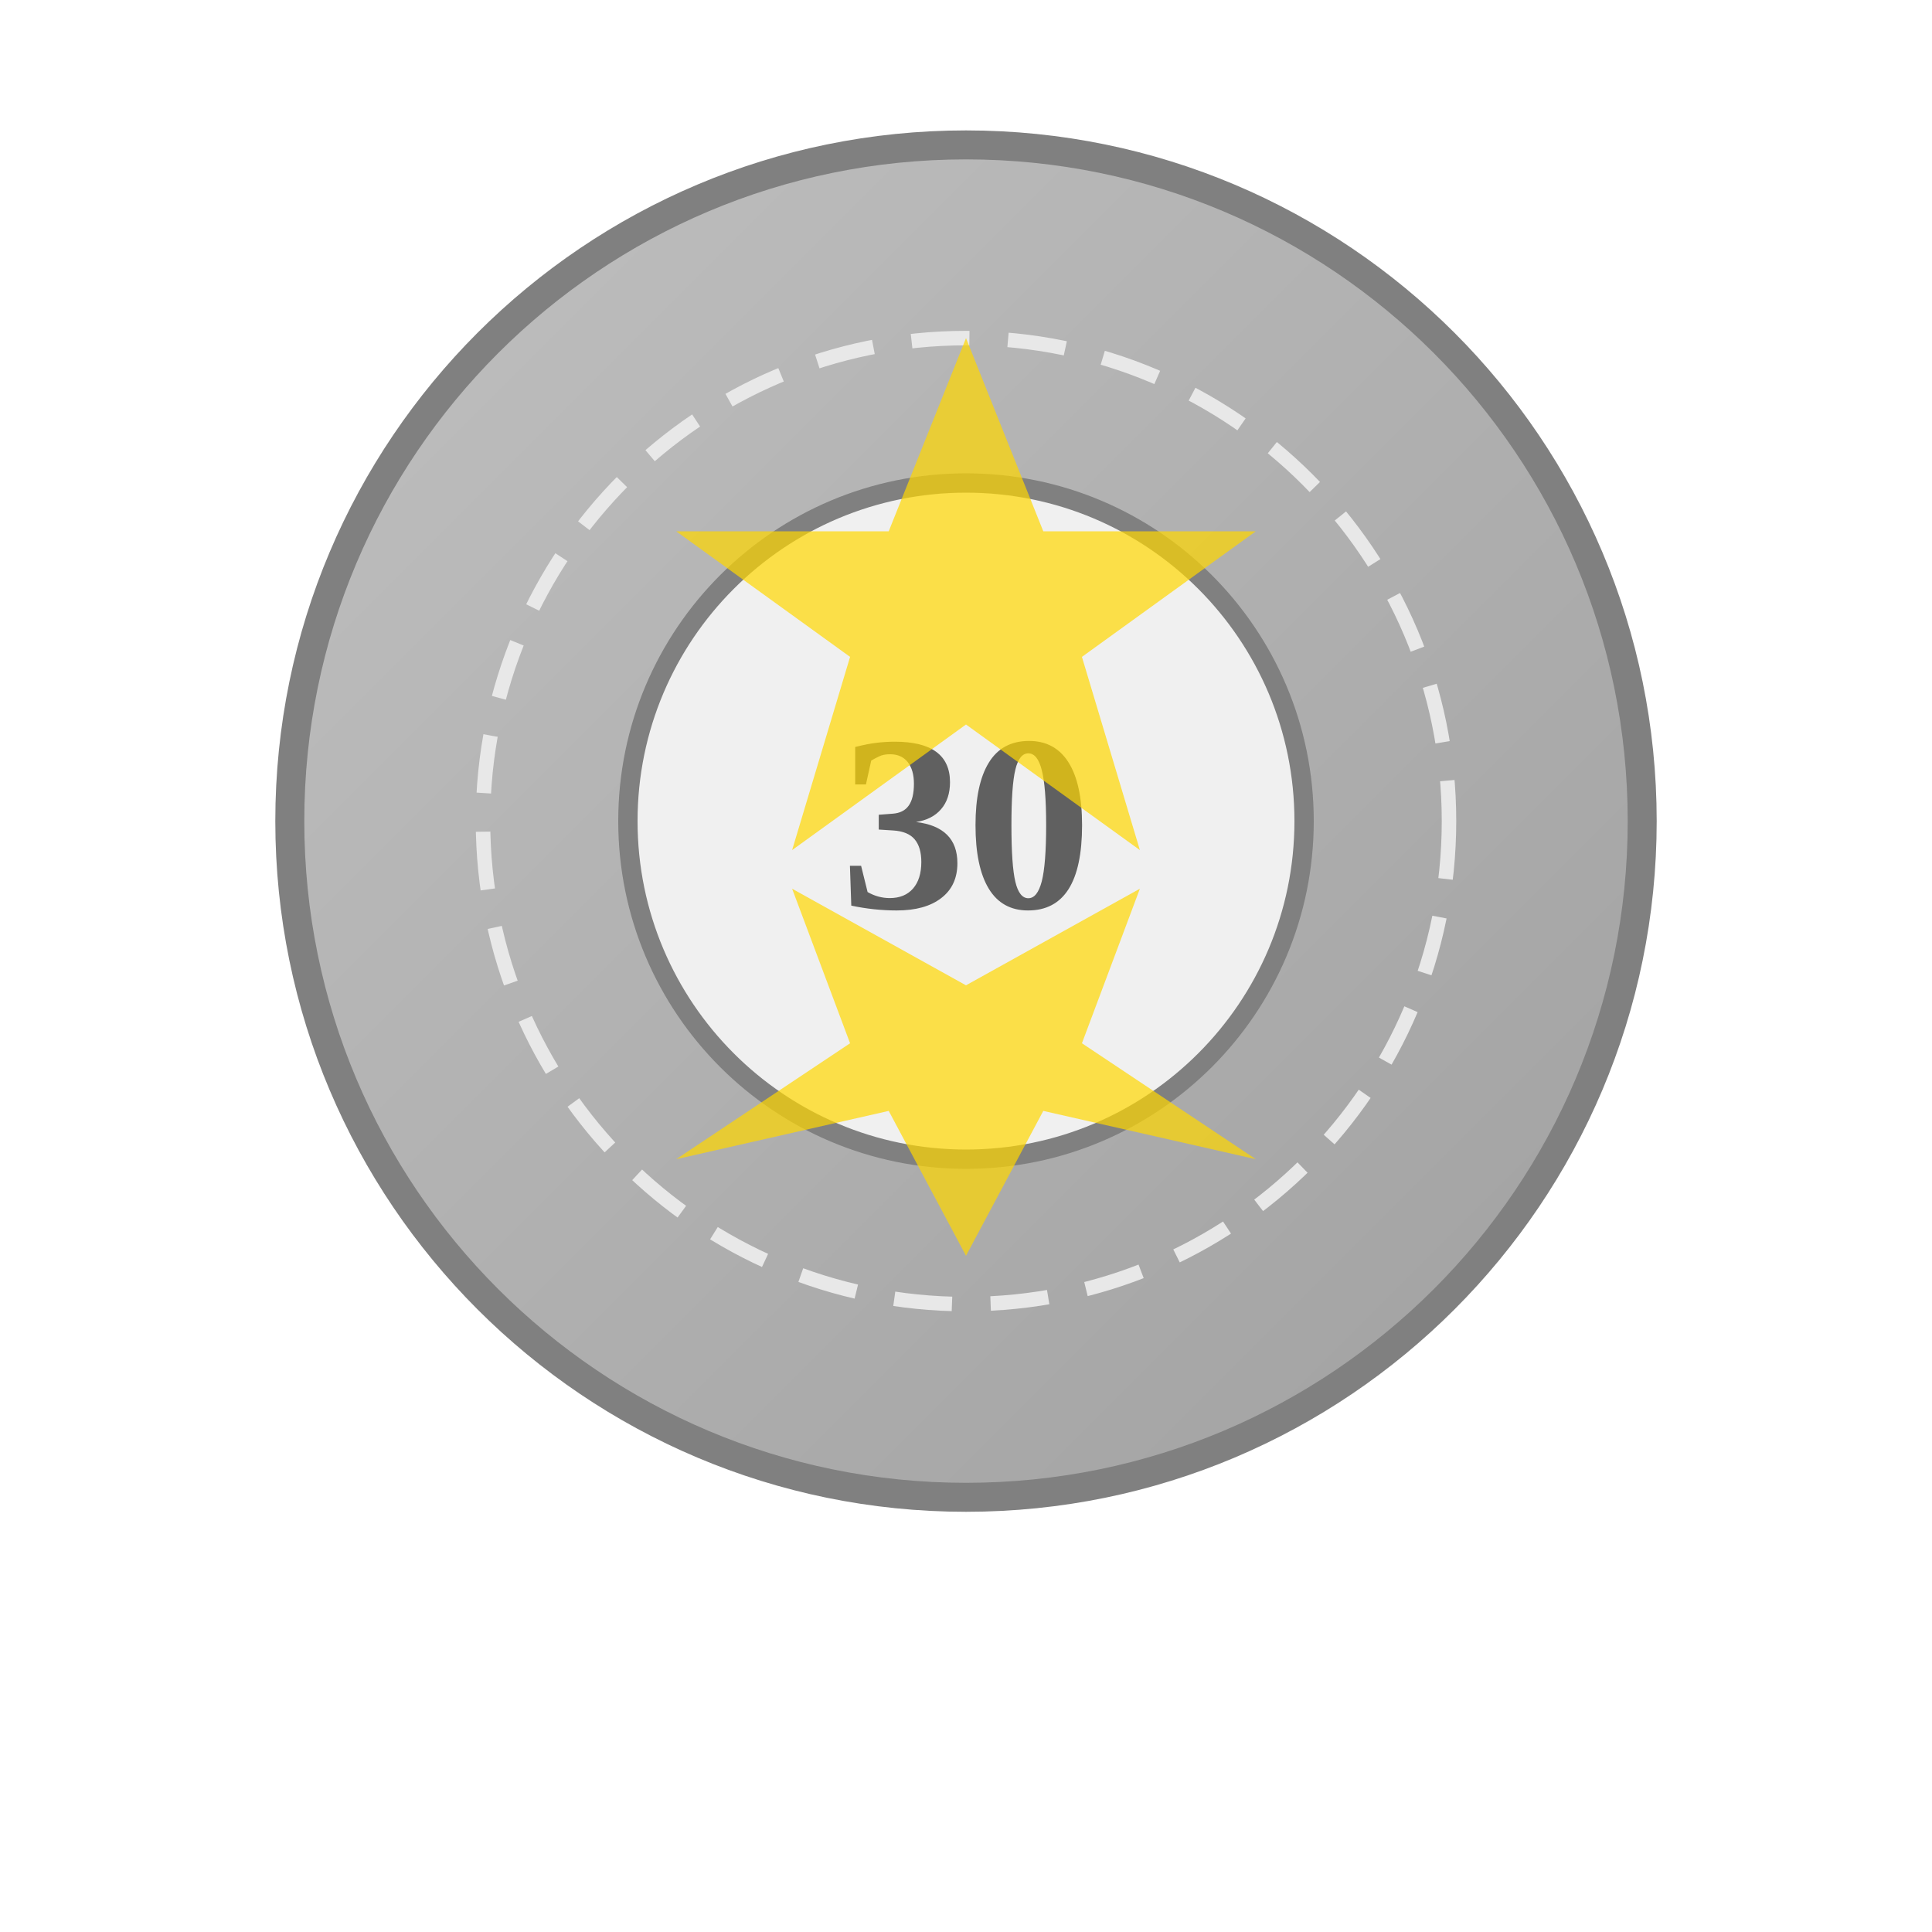
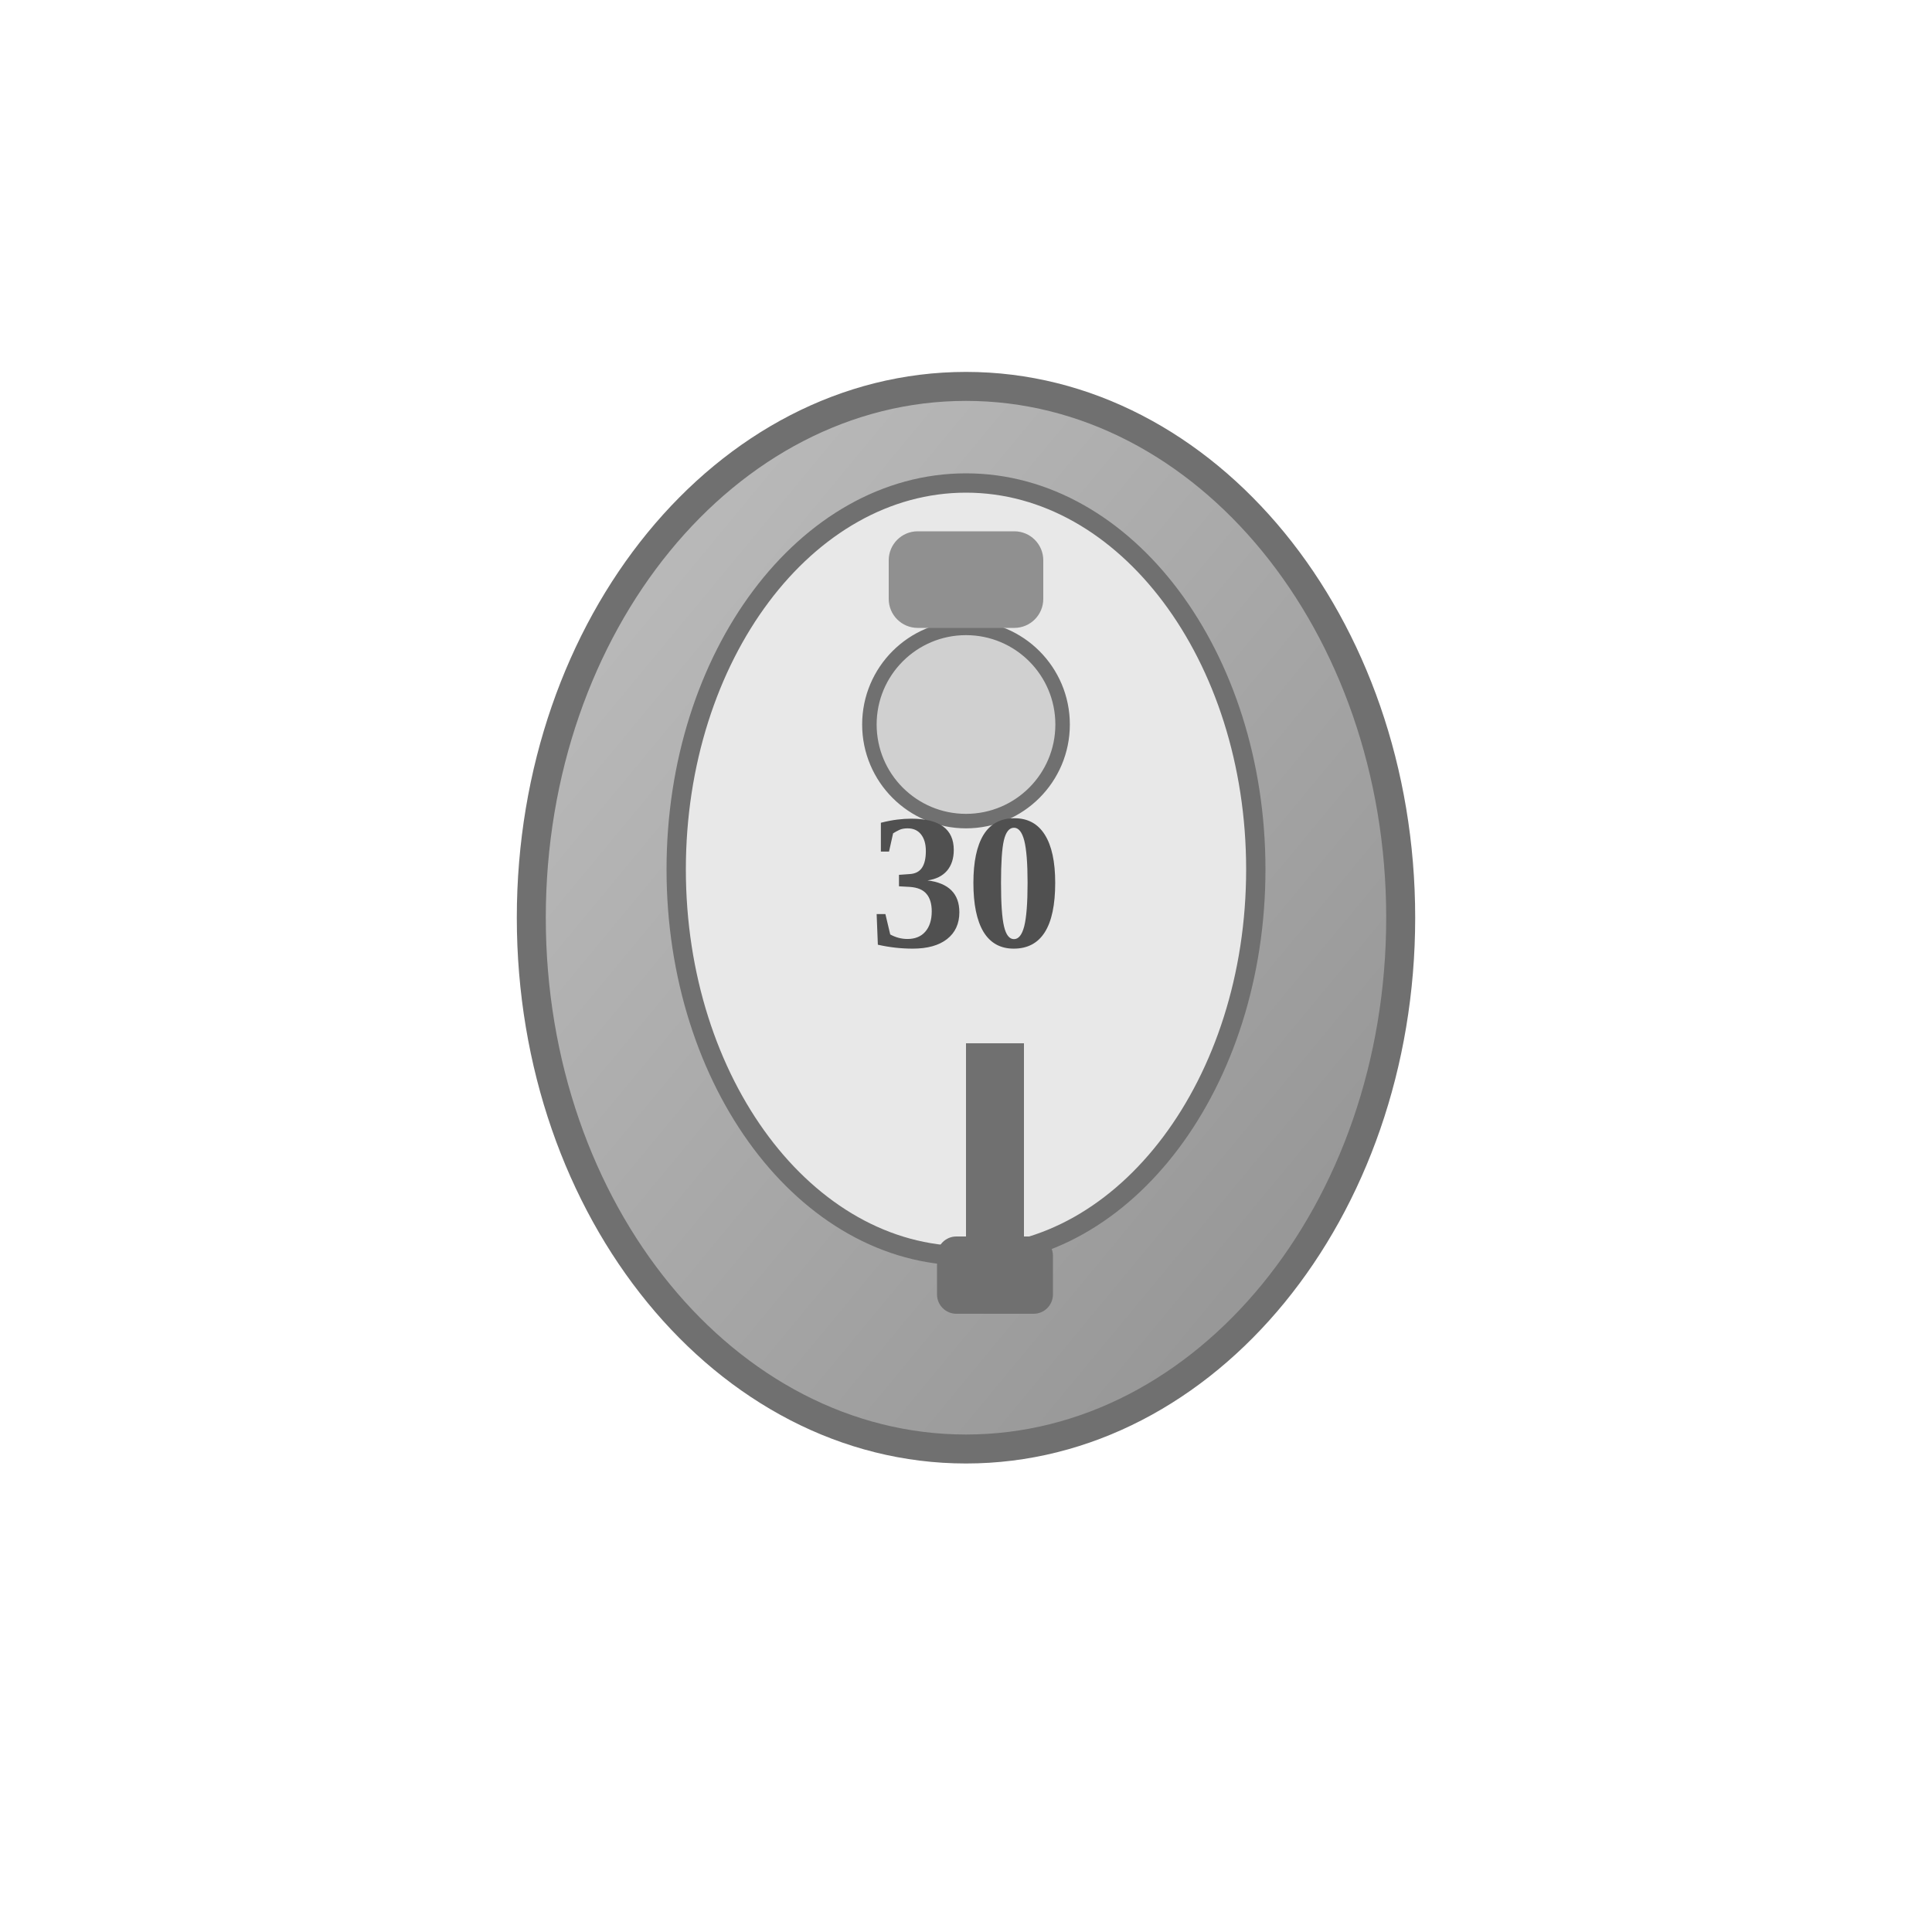
<svg xmlns="http://www.w3.org/2000/svg" viewBox="0 0 200 200">
  <defs>
-     <linearGradient id="bg30" x1="0%" y1="0%" x2="100%" y2="100%">
-       <stop offset="0%" style="stop-color:#C0C0C0" />
-       <stop offset="100%" style="stop-color:#A0A0A0" />
+     <linearGradient id="g30" x1="0" y1="0" x2="1" y2="1">
+       <stop offset="0" stop-color="#C0C0C0" />
+       <stop offset="1" stop-color="#909090" />
    </linearGradient>
  </defs>
-   <circle cx="100" cy="85" r="70" fill="url(#bg30)" stroke="#808080" stroke-width="3" />
-   <circle cx="100" cy="85" r="50" fill="none" stroke="#E8E8E8" stroke-width="1.5" stroke-dasharray="6,4" />
-   <circle cx="100" cy="85" r="35" fill="#F0F0F0" stroke="#808080" stroke-width="2" />
-   <text x="100" y="94" text-anchor="middle" font-size="26" font-weight="bold" fill="#606060">30</text>
-   <polygon points="100,35 108,55 130,55 112,68 118,88 100,75 82,88 88,68 70,55 92,55" fill="#FFD700" opacity="0.7" />
-   <polygon points="100,130 108,115 130,120 112,108 118,92 100,102 82,92 88,108 70,120 92,115" fill="#FFD700" opacity="0.7" />
+   <ellipse cx="100" cy="95" rx="45" ry="55" fill="url(#g30)" stroke="#707070" stroke-width="3" />
+   <ellipse cx="100" cy="90" rx="30" ry="40" fill="#E8E8E8" stroke="#707070" stroke-width="2" />
+   <circle cx="100" cy="75" r="10" fill="#D0D0D0" stroke="#707070" stroke-width="1.5" />
+   <rect x="92" y="55" width="16" height="10" rx="3" fill="#909090" />
+   <rect x="100" y="108" width="6" height="20" fill="#707070" />
+   <rect x="97" y="128" width="12" height="8" rx="2" fill="#707070" />
+   <text x="100" y="98" text-anchor="middle" font-size="20" font-weight="bold" fill="#505050">30</text>
</svg>
